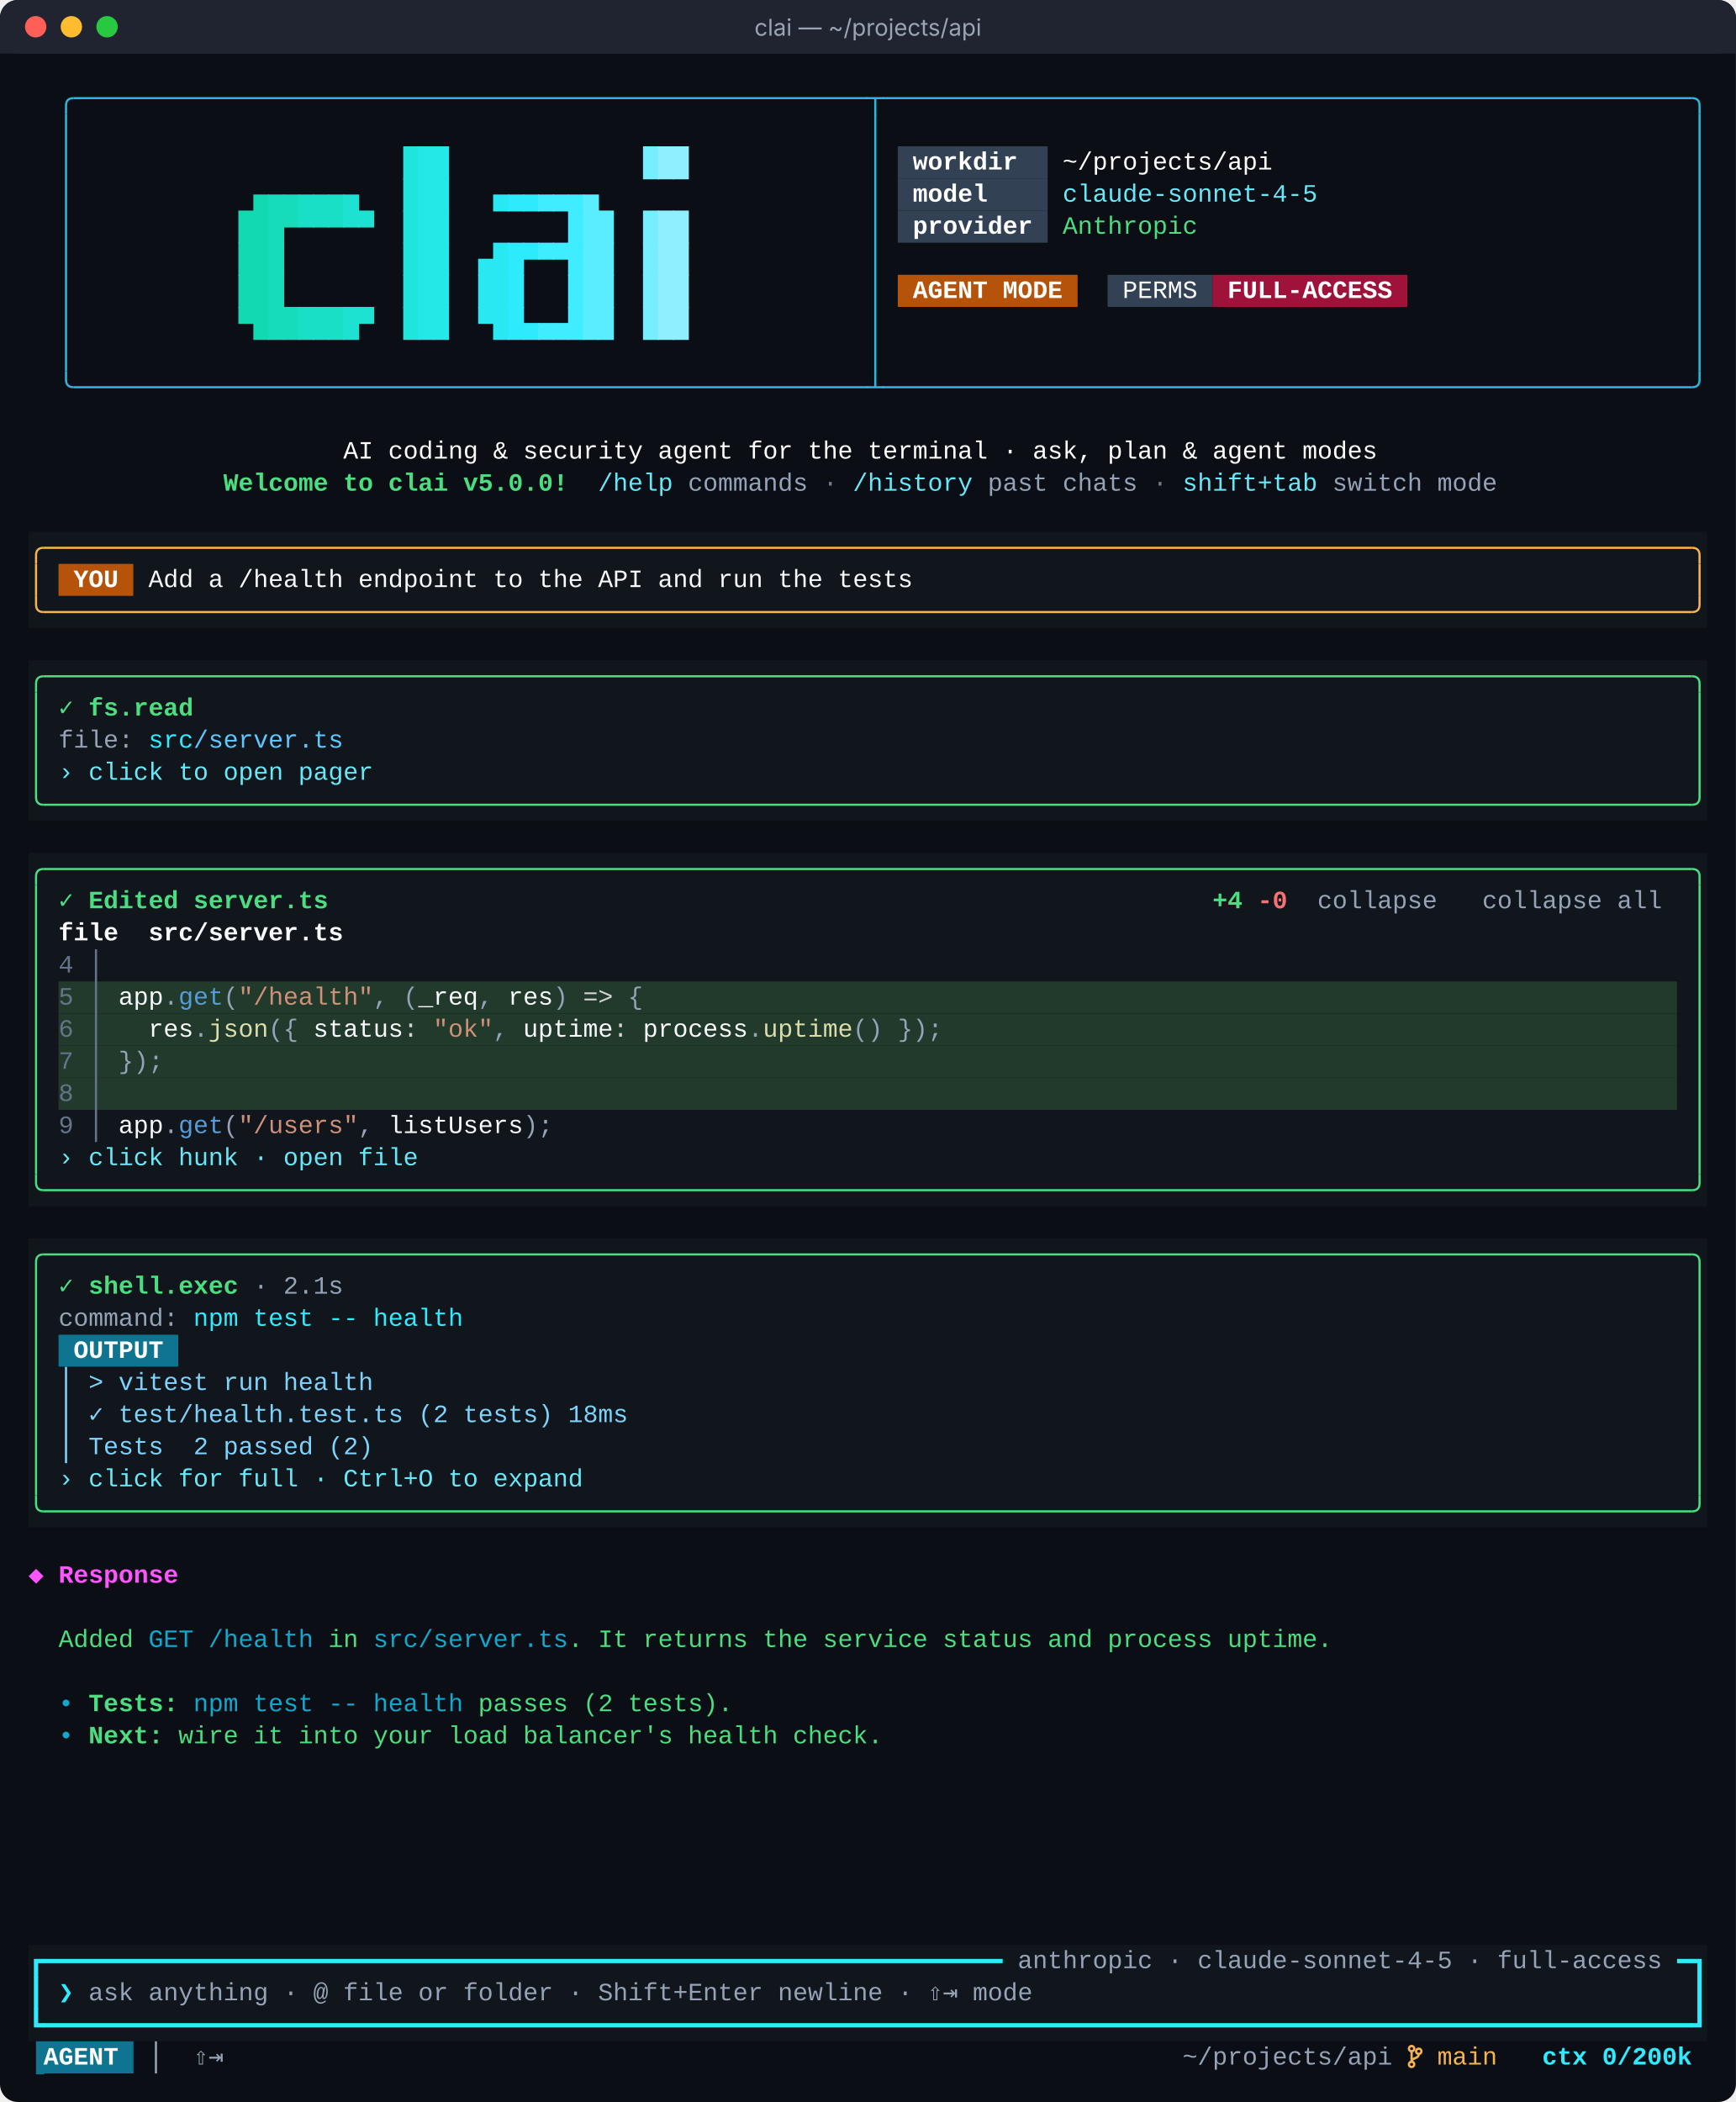
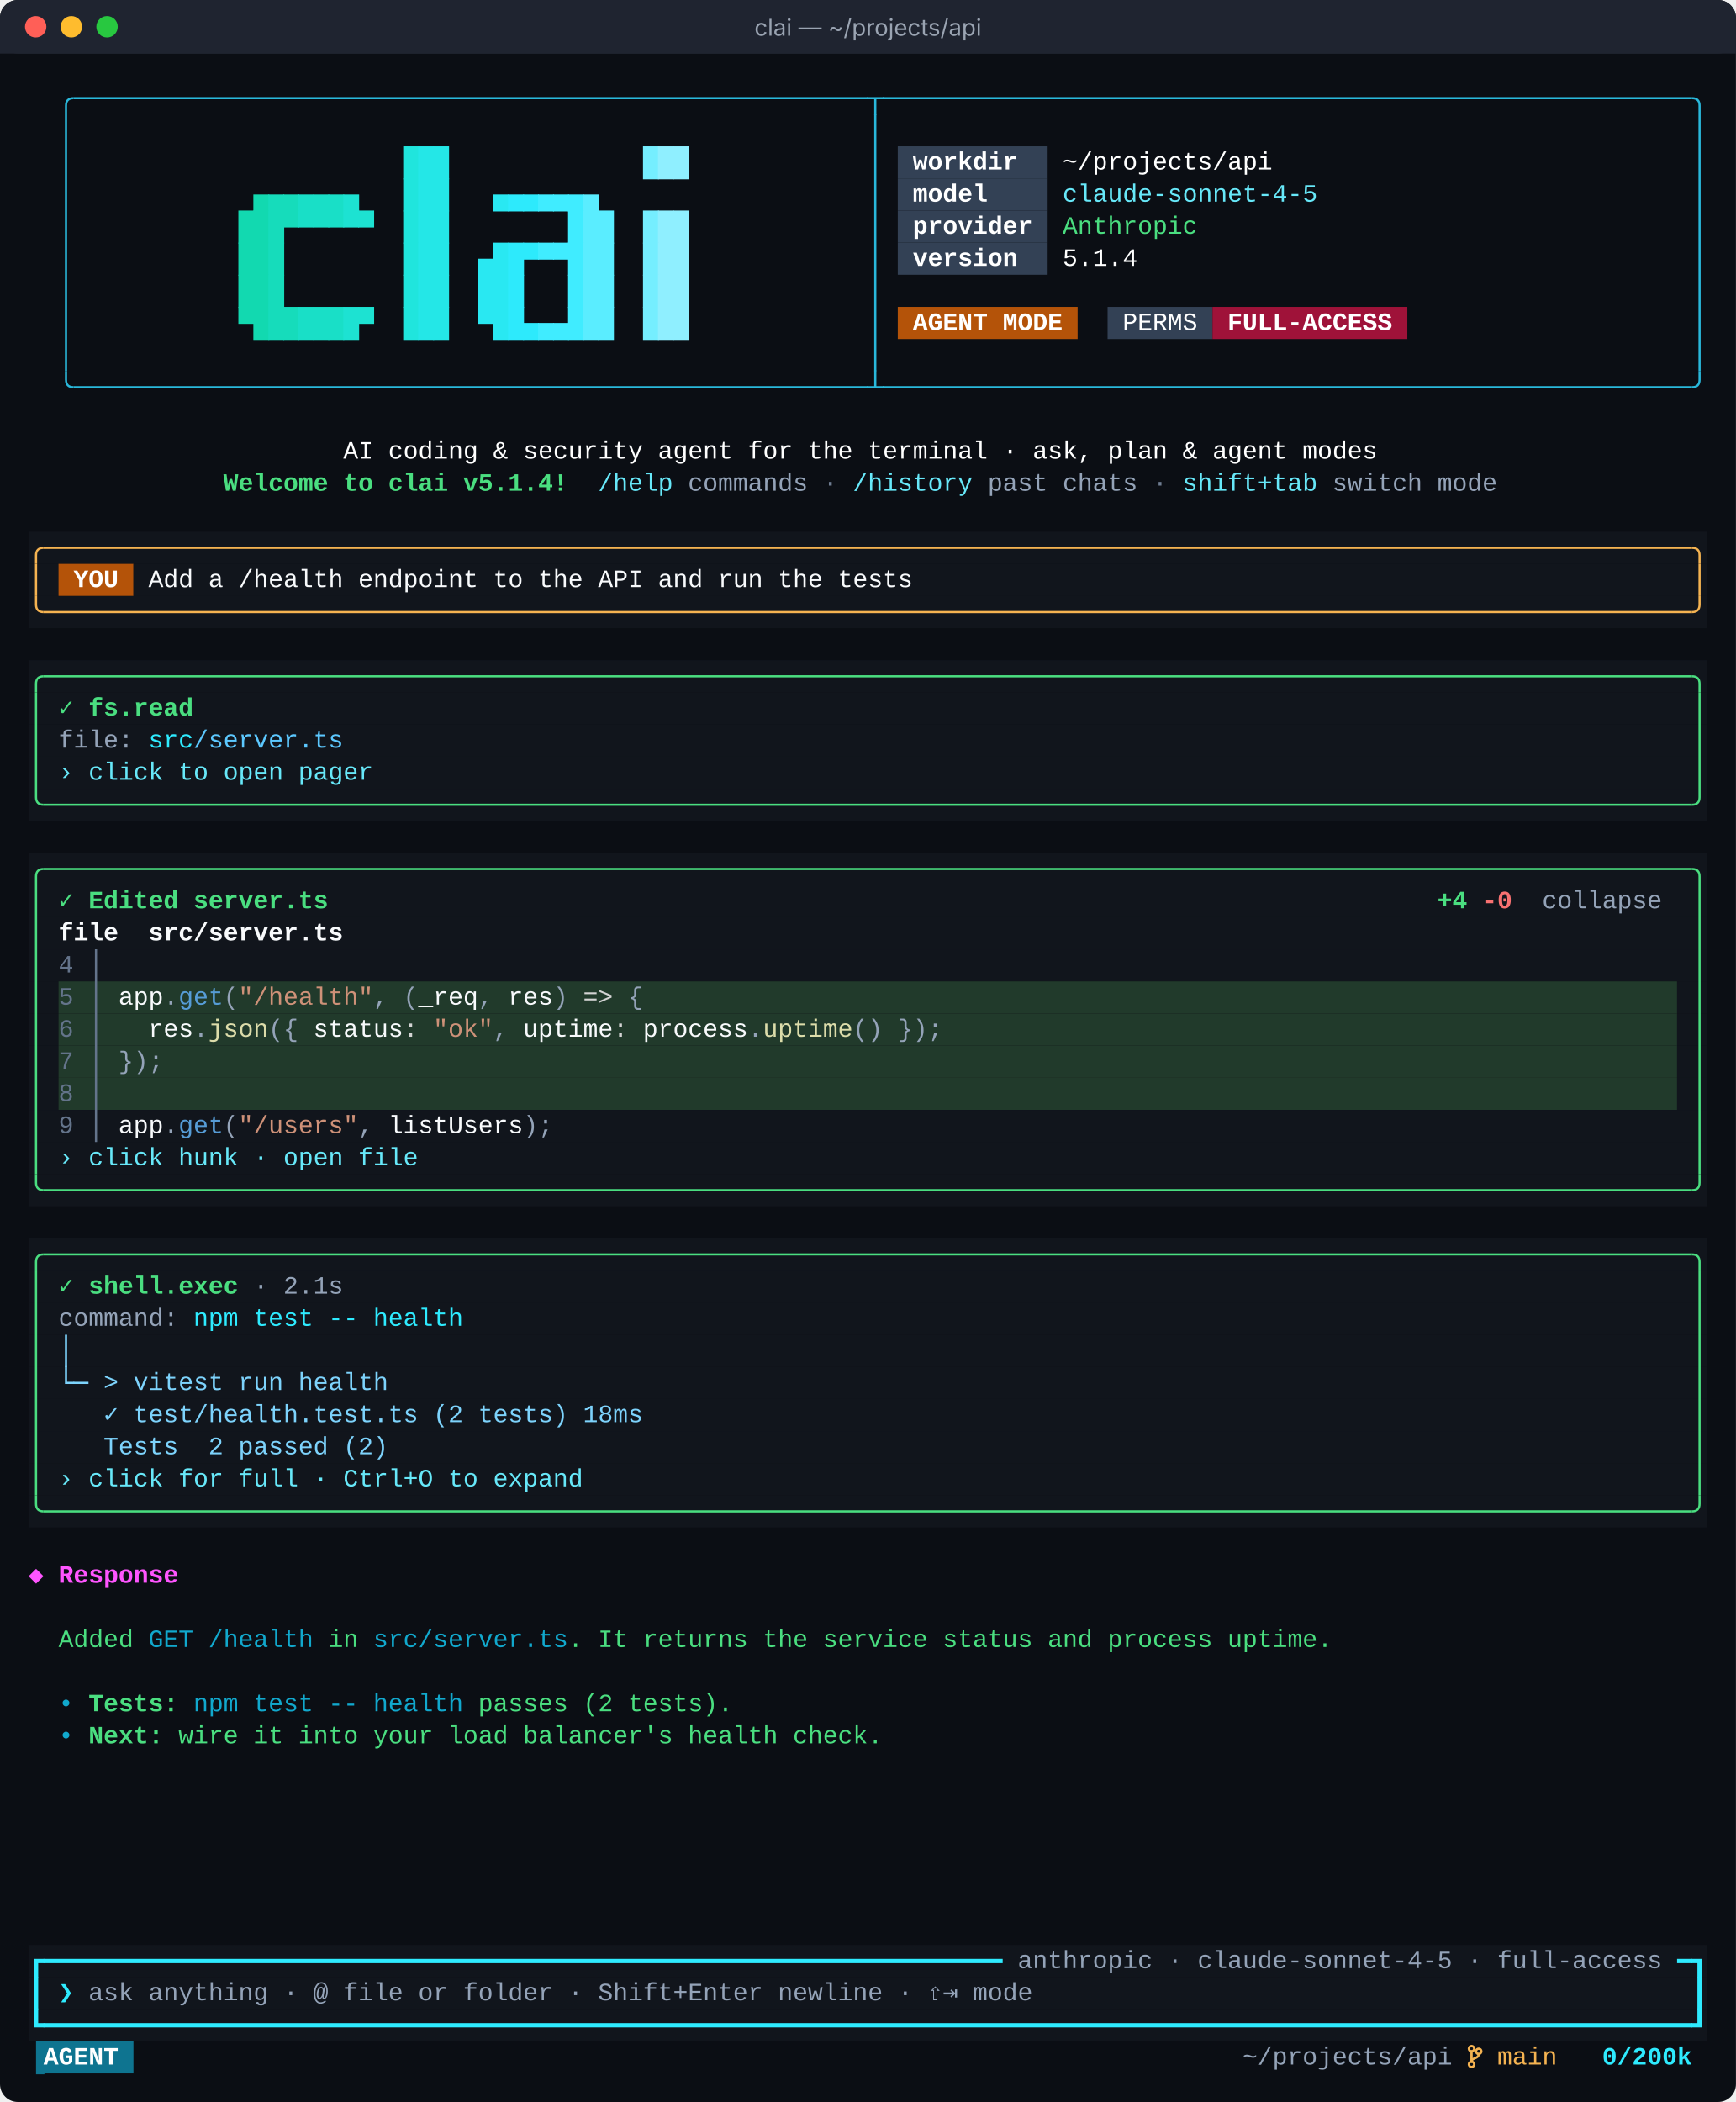
<svg xmlns="http://www.w3.org/2000/svg" width="973" height="1178" viewBox="0 0 973 1178" role="img" aria-label="clai running in a terminal with the OpenTUI interface">
  <rect width="973" height="1178" rx="10" fill="#0b0e14" />
  <rect width="973" height="30" rx="10" fill="#1f2430" />
  <rect y="20" width="973" height="10" fill="#1f2430" />
  <circle cx="20" cy="15" r="6" fill="#ff5f57" />
  <circle cx="40" cy="15" r="6" fill="#febc2e" />
  <circle cx="60" cy="15" r="6" fill="#28c840" />
  <text x="486.5" y="20" fill="#9aa4b2" font-size="13" text-anchor="middle" font-family="ui-sans-serif, -apple-system, Segoe UI, sans-serif">clai — ~/projects/api</text>
  <rect x="503.2" y="82" width="84" height="18" fill="#334155" />
  <rect x="503.2" y="100" width="84" height="18" fill="#334155" />
  <rect x="503.2" y="118" width="84" height="18" fill="#334155" />
-   <rect x="503.2" y="154" width="100.8" height="18" fill="#b45309" />
-   <rect x="620.8" y="154" width="58.8" height="18" fill="#334155" />
-   <rect x="679.6" y="154" width="109.2" height="18" fill="#9f1239" />
+   <rect x="503.2" y="136" width="84" height="18" fill="#334155" />
+   <rect x="503.2" y="172" width="100.8" height="18" fill="#b45309" />
+   <rect x="620.8" y="172" width="58.8" height="18" fill="#334155" />
+   <rect x="679.6" y="172" width="109.2" height="18" fill="#9f1239" />
  <rect x="16" y="298" width="940.8" height="18" fill="#11151c" />
  <rect x="16" y="316" width="16.8" height="18" fill="#11151c" />
  <rect x="32.8" y="316" width="42" height="18" fill="#b45309" />
  <rect x="74.8" y="316" width="882" height="18" fill="#11151c" />
  <rect x="16" y="334" width="940.8" height="18" fill="#11151c" />
  <rect x="16" y="370" width="940.8" height="18" fill="#11151c" />
  <rect x="16" y="388" width="940.8" height="18" fill="#11151c" />
  <rect x="16" y="406" width="940.8" height="18" fill="#11151c" />
  <rect x="16" y="424" width="940.8" height="18" fill="#11151c" />
  <rect x="16" y="442" width="940.8" height="18" fill="#11151c" />
  <rect x="16" y="478" width="940.8" height="18" fill="#11151c" />
  <rect x="16" y="496" width="940.8" height="18" fill="#11151c" />
  <rect x="16" y="514" width="940.8" height="18" fill="#11151c" />
  <rect x="16" y="532" width="940.8" height="18" fill="#11151c" />
  <rect x="16" y="550" width="16.8" height="18" fill="#11151c" />
  <rect x="32.8" y="550" width="907.2" height="18" fill="#213a2b" />
  <rect x="940" y="550" width="16.8" height="18" fill="#11151c" />
  <rect x="16" y="568" width="16.8" height="18" fill="#11151c" />
  <rect x="32.8" y="568" width="907.2" height="18" fill="#213a2b" />
  <rect x="940" y="568" width="16.8" height="18" fill="#11151c" />
  <rect x="16" y="586" width="16.8" height="18" fill="#11151c" />
  <rect x="32.8" y="586" width="907.2" height="18" fill="#213a2b" />
  <rect x="940" y="586" width="16.8" height="18" fill="#11151c" />
  <rect x="16" y="604" width="16.8" height="18" fill="#11151c" />
  <rect x="32.8" y="604" width="907.2" height="18" fill="#213a2b" />
  <rect x="940" y="604" width="16.8" height="18" fill="#11151c" />
  <rect x="16" y="622" width="940.8" height="18" fill="#11151c" />
  <rect x="16" y="640" width="940.8" height="18" fill="#11151c" />
  <rect x="16" y="658" width="940.8" height="18" fill="#11151c" />
  <rect x="16" y="694" width="940.8" height="18" fill="#11151c" />
  <rect x="16" y="712" width="940.8" height="18" fill="#11151c" />
  <rect x="16" y="730" width="940.8" height="18" fill="#11151c" />
-   <rect x="16" y="748" width="16.8" height="18" fill="#11151c" />
-   <rect x="32.8" y="748" width="67.2" height="18" fill="#0e7490" />
-   <rect x="100" y="748" width="856.8" height="18" fill="#11151c" />
+   <rect x="16" y="748" width="940.8" height="18" fill="#11151c" />
  <rect x="16" y="766" width="940.8" height="18" fill="#11151c" />
  <rect x="16" y="784" width="940.8" height="18" fill="#11151c" />
  <rect x="16" y="802" width="940.8" height="18" fill="#11151c" />
  <rect x="16" y="820" width="940.8" height="18" fill="#11151c" />
  <rect x="16" y="838" width="940.8" height="18" fill="#11151c" />
  <rect x="16" y="1090" width="940.8" height="18" fill="#11151c" />
  <rect x="16" y="1108" width="940.8" height="18" fill="#11151c" />
  <rect x="16" y="1126" width="940.8" height="18" fill="#11151c" />
  <rect x="24.4" y="1144" width="50.4" height="18" fill="#0e7490" />
  <path d="M37 64V59.2Q37 55 41.2 55H41.2" fill="none" stroke="#29b8db" stroke-width="1.2" />
  <rect x="41.2" y="54.4" width="445.2" height="1.2" fill="#29b8db" />
  <path d="M490 54.4h1.2V64.4h-1.2ZM486 54.4H491.2v1.2H486ZM490 54.4H495.2v1.2H490Z" fill="#29b8db" />
  <rect x="494.8" y="54.4" width="453.6" height="1.2" fill="#29b8db" />
  <path d="M952.6 64V59.2Q952.6 55 948.4 55H948.4" fill="none" stroke="#29b8db" stroke-width="1.2" />
  <rect x="226" y="82" width="8.9" height="18.5" fill="#20e5dd" />
  <rect x="234.4" y="82" width="8.9" height="18.5" fill="#24e7e7" />
  <rect x="242.8" y="82" width="8.9" height="18.5" fill="#24e7e7" />
  <rect x="360.4" y="82" width="8.9" height="18.5" fill="#75eeff" />
  <rect x="368.8" y="82" width="8.9" height="18.5" fill="#8fefff" />
  <rect x="377.2" y="82" width="8.9" height="18.5" fill="#8fefff" />
  <rect x="142" y="109" width="8.9" height="9.5" fill="#12d9b0" />
  <rect x="150.4" y="109" width="8.9" height="9.5" fill="#16dcbb" />
  <rect x="158.8" y="109" width="8.9" height="9.5" fill="#16dcbb" />
  <rect x="167.2" y="109" width="8.9" height="9.5" fill="#19dfc7" />
  <rect x="175.6" y="109" width="8.9" height="9.5" fill="#19dfc7" />
  <rect x="184" y="109" width="8.9" height="9.5" fill="#19dfc7" />
  <rect x="192.4" y="109" width="8.9" height="9.5" fill="#1de2d2" />
  <rect x="226" y="100" width="8.9" height="18.5" fill="#20e5dd" />
  <rect x="234.4" y="100" width="8.9" height="18.5" fill="#24e7e7" />
  <rect x="242.8" y="100" width="8.9" height="18.5" fill="#24e7e7" />
  <rect x="276.4" y="109" width="8.9" height="9.5" fill="#29e8f2" />
  <rect x="284.8" y="109" width="8.9" height="9.5" fill="#2deafc" />
  <rect x="293.2" y="109" width="8.9" height="9.5" fill="#2deafc" />
  <rect x="301.6" y="109" width="8.9" height="9.5" fill="#40ecff" />
  <rect x="310" y="109" width="8.9" height="9.5" fill="#40ecff" />
  <rect x="318.4" y="109" width="8.9" height="9.5" fill="#40ecff" />
  <rect x="326.8" y="109" width="8.9" height="9.5" fill="#5aedff" />
  <rect x="133.6" y="118" width="8.9" height="18.5" fill="#12d9b0" />
  <rect x="142" y="118" width="8.9" height="18.5" fill="#12d9b0" />
  <rect x="150.4" y="118" width="8.9" height="18.5" fill="#16dcbb" />
  <rect x="158.8" y="118" width="8.9" height="9.5" fill="#16dcbb" />
  <rect x="167.2" y="118" width="8.9" height="9.5" fill="#19dfc7" />
  <rect x="175.6" y="118" width="8.9" height="9.5" fill="#19dfc7" />
  <rect x="184" y="118" width="8.9" height="9.5" fill="#19dfc7" />
  <rect x="192.4" y="118" width="8.9" height="9.5" fill="#1de2d2" />
  <rect x="200.8" y="118" width="8.9" height="9.5" fill="#1de2d2" />
  <rect x="226" y="118" width="8.9" height="18.5" fill="#20e5dd" />
  <rect x="234.4" y="118" width="8.9" height="18.5" fill="#24e7e7" />
  <rect x="242.8" y="118" width="8.9" height="18.5" fill="#24e7e7" />
  <rect x="318.4" y="118" width="8.9" height="18.5" fill="#40ecff" />
  <rect x="326.8" y="118" width="8.9" height="18.5" fill="#5aedff" />
  <rect x="335.2" y="118" width="8.9" height="18.5" fill="#5aedff" />
  <rect x="360.4" y="118" width="8.9" height="18.5" fill="#75eeff" />
  <rect x="368.8" y="118" width="8.9" height="18.5" fill="#8fefff" />
  <rect x="377.2" y="118" width="8.9" height="18.5" fill="#8fefff" />
  <rect x="133.6" y="136" width="8.9" height="18.5" fill="#12d9b0" />
  <rect x="142" y="136" width="8.9" height="18.5" fill="#12d9b0" />
  <rect x="150.4" y="136" width="8.9" height="18.5" fill="#16dcbb" />
  <rect x="226" y="136" width="8.9" height="18.5" fill="#20e5dd" />
  <rect x="234.4" y="136" width="8.9" height="18.5" fill="#24e7e7" />
  <rect x="242.8" y="136" width="8.9" height="18.5" fill="#24e7e7" />
  <rect x="268" y="145" width="8.9" height="9.5" fill="#29e8f2" />
  <rect x="276.4" y="136" width="8.9" height="18.5" fill="#29e8f2" />
  <rect x="284.8" y="136" width="8.9" height="18.5" fill="#2deafc" />
  <rect x="293.2" y="136" width="8.9" height="9.5" fill="#2deafc" />
  <rect x="301.6" y="136" width="8.9" height="9.5" fill="#40ecff" />
  <rect x="310" y="136" width="8.9" height="9.5" fill="#40ecff" />
  <rect x="318.4" y="136" width="8.9" height="18.5" fill="#40ecff" />
  <rect x="326.8" y="136" width="8.9" height="18.5" fill="#5aedff" />
  <rect x="335.2" y="136" width="8.9" height="18.5" fill="#5aedff" />
  <rect x="360.4" y="136" width="8.9" height="18.5" fill="#75eeff" />
  <rect x="368.8" y="136" width="8.9" height="18.5" fill="#8fefff" />
  <rect x="377.2" y="136" width="8.9" height="18.5" fill="#8fefff" />
  <rect x="133.6" y="154" width="8.9" height="18.5" fill="#12d9b0" />
  <rect x="142" y="154" width="8.9" height="18.5" fill="#12d9b0" />
  <rect x="150.4" y="154" width="8.9" height="18.5" fill="#16dcbb" />
  <rect x="226" y="154" width="8.9" height="18.5" fill="#20e5dd" />
  <rect x="234.4" y="154" width="8.9" height="18.5" fill="#24e7e7" />
  <rect x="242.8" y="154" width="8.9" height="18.5" fill="#24e7e7" />
  <rect x="268" y="154" width="8.9" height="18.5" fill="#29e8f2" />
  <rect x="276.4" y="154" width="8.9" height="18.5" fill="#29e8f2" />
  <rect x="284.8" y="154" width="8.9" height="18.5" fill="#2deafc" />
  <rect x="318.4" y="154" width="8.9" height="18.5" fill="#40ecff" />
  <rect x="326.8" y="154" width="8.9" height="18.5" fill="#5aedff" />
  <rect x="335.2" y="154" width="8.9" height="18.5" fill="#5aedff" />
  <rect x="360.4" y="154" width="8.9" height="18.5" fill="#75eeff" />
  <rect x="368.8" y="154" width="8.9" height="18.5" fill="#8fefff" />
  <rect x="377.2" y="154" width="8.9" height="18.5" fill="#8fefff" />
  <rect x="133.6" y="172" width="8.9" height="9.5" fill="#12d9b0" />
  <rect x="142" y="172" width="8.9" height="18.5" fill="#12d9b0" />
  <rect x="150.4" y="172" width="8.9" height="18.5" fill="#16dcbb" />
  <rect x="158.8" y="172" width="8.9" height="18.5" fill="#16dcbb" />
  <rect x="167.2" y="172" width="8.9" height="18.5" fill="#19dfc7" />
  <rect x="175.6" y="172" width="8.9" height="18.5" fill="#19dfc7" />
  <rect x="184" y="172" width="8.9" height="18.5" fill="#19dfc7" />
  <rect x="192.4" y="172" width="8.9" height="18.5" fill="#1de2d2" />
  <rect x="200.8" y="172" width="8.9" height="9.5" fill="#1de2d2" />
  <rect x="226" y="172" width="8.9" height="18.5" fill="#20e5dd" />
  <rect x="234.4" y="172" width="8.9" height="18.5" fill="#24e7e7" />
  <rect x="242.8" y="172" width="8.9" height="18.5" fill="#24e7e7" />
  <rect x="268" y="172" width="8.9" height="9.5" fill="#29e8f2" />
  <rect x="276.4" y="172" width="8.9" height="18.5" fill="#29e8f2" />
  <rect x="284.8" y="172" width="8.9" height="18.5" fill="#2deafc" />
  <rect x="293.2" y="181" width="8.9" height="9.5" fill="#2deafc" />
  <rect x="301.6" y="181" width="8.9" height="9.5" fill="#40ecff" />
  <rect x="310" y="181" width="8.9" height="9.5" fill="#40ecff" />
  <rect x="318.4" y="172" width="8.9" height="18.5" fill="#40ecff" />
  <rect x="326.8" y="172" width="8.9" height="18.5" fill="#5aedff" />
  <rect x="335.2" y="172" width="8.9" height="18.5" fill="#5aedff" />
  <rect x="360.4" y="172" width="8.9" height="18.5" fill="#75eeff" />
  <rect x="368.8" y="172" width="8.9" height="18.5" fill="#8fefff" />
  <rect x="377.2" y="172" width="8.9" height="18.5" fill="#8fefff" />
  <path d="M37 208V212.8Q37 217 41.2 217H41.2" fill="none" stroke="#29b8db" stroke-width="1.2" />
  <rect x="41.2" y="216.4" width="445.2" height="1.2" fill="#29b8db" />
  <path d="M490 207.6h1.2V217.6h-1.2ZM486 216.4H491.2v1.2H486ZM490 216.4H495.2v1.2H490Z" fill="#29b8db" />
  <rect x="494.8" y="216.4" width="453.6" height="1.2" fill="#29b8db" />
  <path d="M952.6 208V212.8Q952.6 217 948.4 217H948.4" fill="none" stroke="#29b8db" stroke-width="1.2" />
  <path d="M20.2 316V311.2Q20.2 307 24.4 307H24.4" fill="none" stroke="#f5b351" stroke-width="1.2" />
  <rect x="24.4" y="306.4" width="924" height="1.2" fill="#f5b351" />
  <path d="M952.6 316V311.2Q952.6 307 948.4 307H948.4" fill="none" stroke="#f5b351" stroke-width="1.2" />
  <rect x="952" y="64" width="1.2" height="144" fill="#29b8db" />
  <path d="M20.2 334V338.8Q20.2 343 24.4 343H24.4" fill="none" stroke="#f5b351" stroke-width="1.2" />
  <rect x="24.4" y="342.4" width="924" height="1.2" fill="#f5b351" />
  <path d="M952.6 334V338.8Q952.6 343 948.4 343H948.4" fill="none" stroke="#f5b351" stroke-width="1.2" />
  <path d="M20.2 388V383.2Q20.2 379 24.4 379H24.4" fill="none" stroke="#4ade80" stroke-width="1.2" />
  <rect x="24.4" y="378.4" width="924" height="1.2" fill="#4ade80" />
  <path d="M952.6 388V383.2Q952.6 379 948.4 379H948.4" fill="none" stroke="#4ade80" stroke-width="1.2" />
  <rect x="19.6" y="316" width="1.2" height="18" fill="#f5b351" />
  <rect x="952" y="316" width="1.2" height="18" fill="#f5b351" />
  <path d="M20.2 442V446.8Q20.2 451 24.4 451H24.4" fill="none" stroke="#4ade80" stroke-width="1.2" />
  <rect x="24.4" y="450.4" width="924" height="1.2" fill="#4ade80" />
  <path d="M952.6 442V446.8Q952.6 451 948.4 451H948.4" fill="none" stroke="#4ade80" stroke-width="1.2" />
  <path d="M20.2 496V491.2Q20.2 487 24.4 487H24.4" fill="none" stroke="#4ade80" stroke-width="1.2" />
  <rect x="24.4" y="486.4" width="924" height="1.2" fill="#4ade80" />
  <path d="M952.6 496V491.2Q952.6 487 948.4 487H948.4" fill="none" stroke="#4ade80" stroke-width="1.2" />
  <rect x="19.6" y="388" width="1.2" height="54" fill="#4ade80" />
  <rect x="952" y="388" width="1.2" height="54" fill="#4ade80" />
  <path d="M20.2 658V662.8Q20.2 667 24.4 667H24.4" fill="none" stroke="#4ade80" stroke-width="1.2" />
  <rect x="24.4" y="666.4" width="924" height="1.2" fill="#4ade80" />
  <path d="M952.6 658V662.8Q952.6 667 948.4 667H948.4" fill="none" stroke="#4ade80" stroke-width="1.2" />
  <path d="M20.2 712V707.2Q20.2 703 24.4 703H24.4" fill="none" stroke="#4ade80" stroke-width="1.2" />
  <rect x="24.4" y="702.4" width="924" height="1.2" fill="#4ade80" />
  <path d="M952.6 712V707.2Q952.6 703 948.4 703H948.4" fill="none" stroke="#4ade80" stroke-width="1.2" />
  <rect x="19.6" y="496" width="1.2" height="162" fill="#4ade80" />
  <rect x="952" y="496" width="1.2" height="162" fill="#4ade80" />
  <rect x="36.4" y="64" width="1.2" height="144" fill="#29b8db" />
+   <path d="M36.4 765.6h1.2V775.6h-1.2ZM36.4 774.4H41.6v1.2H36.4Z" fill="#7dd3fc" />
+   <rect x="41.2" y="774.4" width="8.4" height="1.2" fill="#7dd3fc" />
  <path d="M20.2 838V842.8Q20.2 847 24.4 847H24.4" fill="none" stroke="#4ade80" stroke-width="1.2" />
  <rect x="24.4" y="846.4" width="924" height="1.2" fill="#4ade80" />
  <path d="M952.6 838V842.8Q952.6 847 948.4 847H948.4" fill="none" stroke="#4ade80" stroke-width="1.2" />
  <path d="M19 1097.8h2.4V1108.4h-2.4ZM19 1097.8H24.8v2.4H19Z" fill="#2eebff" />
  <rect x="24.4" y="1097.8" width="537.6" height="2.4" fill="#2eebff" />
  <rect x="940" y="1097.8" width="8.4" height="2.4" fill="#2eebff" />
  <path d="M951.4 1097.8h2.4V1108.4h-2.4ZM948 1097.8H953.8v2.4H948Z" fill="#2eebff" />
  <rect x="19.6" y="712" width="1.2" height="126" fill="#4ade80" />
  <rect x="952" y="712" width="1.2" height="126" fill="#4ade80" />
  <path d="M19 1125.6h2.4V1136.2h-2.4ZM19 1133.8H24.8v2.4H19Z" fill="#2eebff" />
  <rect x="24.4" y="1133.8" width="924" height="2.4" fill="#2eebff" />
  <path d="M951.4 1125.6h2.4V1136.2h-2.4ZM948 1133.8H953.8v2.4H948Z" fill="#2eebff" />
  <rect x="20.2" y="1144" width="4.7" height="18.5" fill="#0e7490" />
  <g fill="none" stroke="#f5b351" stroke-width="1.3" stroke-linecap="round">
-     <path d="M791.2 1149.6V1155.4" />
-     <path d="M795.2 1151.1C795.2 1154 791.2 1153 791.2 1155.4" />
-     <circle cx="791.2" cy="1148.1" r="1.5" />
-     <circle cx="791.2" cy="1156.9" r="1.5" />
-     <circle cx="795.2" cy="1149.6" r="1.5" />
+     <path d="M824.8 1149.6V1155.4" />
+     <path d="M828.8 1151.1C828.8 1154 824.8 1153 824.8 1155.4" />
+     <circle cx="824.8" cy="1148.1" r="1.5" />
+     <circle cx="824.8" cy="1156.9" r="1.5" />
+     <circle cx="828.8" cy="1149.6" r="1.5" />
  </g>
  <rect x="490" y="64" width="1.2" height="144" fill="#29b8db" />
  <rect x="53.2" y="532" width="1.2" height="108" fill="#64748b" />
-   <rect x="36.4" y="766" width="1.2" height="54" fill="#7dd3fc" />
+   <rect x="36.4" y="748" width="1.2" height="18" fill="#7dd3fc" />
  <rect x="19" y="1108" width="2.4" height="18" fill="#2eebff" />
  <rect x="951.4" y="1108" width="2.4" height="18" fill="#2eebff" />
-   <rect x="86.8" y="1144" width="1.2" height="18" fill="#94a3b8" />
  <g font-family="ui-monospace, SFMono-Regular, Menlo, Consolas, 'Liberation Mono', 'DejaVu Sans Mono', monospace" font-size="14">
    <text x="511.6 520 528.4 536.8 545.2 553.6 562" y="95" fill="#ffffff" font-weight="700">workdir</text>
    <text x="595.6 604 612.4 620.8 629.2 637.6 646 654.4 662.8 671.2 679.6 688 696.4 704.8" y="95" fill="#ffffff">~/projects/api</text>
    <text x="511.6 520 528.4 536.8 545.2" y="113" fill="#ffffff" font-weight="700">model</text>
    <text x="595.6 604 612.4 620.8 629.2 637.6 646 654.4 662.8 671.2 679.6 688 696.4 704.8 713.2 721.6 730" y="113" fill="#67e8f9">claude-sonnet-4-5</text>
    <text x="511.6 520 528.4 536.8 545.2 553.6 562 570.4" y="131" fill="#ffffff" font-weight="700">provider</text>
    <text x="595.6 604 612.4 620.8 629.2 637.6 646 654.4 662.8" y="131" fill="#4ade80">Anthropic</text>
-     <text x="511.6 520 528.4 536.8 545.2" y="167" fill="#ffffff" font-weight="700">AGENT</text>
-     <text x="562 570.4 578.8 587.2" y="167" fill="#ffffff" font-weight="700">MODE</text>
-     <text x="629.2 637.6 646 654.4 662.8" y="167" fill="#ffffff">PERMS</text>
-     <text x="688 696.4 704.8 713.2 721.6 730 738.4 746.8 755.2 763.6 772" y="167" fill="#ffffff" font-weight="700">FULL-ACCESS</text>
+     <text x="511.6 520 528.4 536.8 545.2 553.6 562" y="149" fill="#ffffff" font-weight="700">version</text>
+     <text x="595.6 604 612.4 620.8 629.2" y="149" fill="#ffffff">5.1.4</text>
+     <text x="511.6 520 528.4 536.8 545.2" y="185" fill="#ffffff" font-weight="700">AGENT</text>
+     <text x="562 570.4 578.8 587.2" y="185" fill="#ffffff" font-weight="700">MODE</text>
+     <text x="629.2 637.6 646 654.4 662.8" y="185" fill="#ffffff">PERMS</text>
+     <text x="688 696.4 704.8 713.2 721.6 730 738.4 746.8 755.2 763.6 772" y="185" fill="#ffffff" font-weight="700">FULL-ACCESS</text>
    <text x="192.4 200.8" y="257" fill="#ffffff">AI</text>
    <text x="217.6 226 234.4 242.8 251.2 259.6" y="257" fill="#ffffff">coding</text>
    <text x="276.4" y="257" fill="#ffffff">&amp;</text>
    <text x="293.2 301.6 310 318.4 326.8 335.2 343.6 352" y="257" fill="#ffffff">security</text>
    <text x="368.8 377.2 385.6 394 402.4" y="257" fill="#ffffff">agent</text>
    <text x="419.2 427.6 436" y="257" fill="#ffffff">for</text>
    <text x="452.8 461.2 469.6" y="257" fill="#ffffff">the</text>
    <text x="486.4 494.8 503.2 511.6 520 528.4 536.8 545.2" y="257" fill="#ffffff">terminal</text>
    <text x="562" y="257" fill="#ffffff">·</text>
    <text x="578.8 587.2 595.6 604" y="257" fill="#ffffff">ask,</text>
    <text x="620.8 629.2 637.6 646" y="257" fill="#ffffff">plan</text>
    <text x="662.8" y="257" fill="#ffffff">&amp;</text>
    <text x="679.6 688 696.4 704.8 713.2" y="257" fill="#ffffff">agent</text>
    <text x="730 738.4 746.8 755.2 763.6" y="257" fill="#ffffff">modes</text>
    <text x="125.2 133.6 142 150.4 158.8 167.2 175.6" y="275" fill="#4ade80" font-weight="700">Welcome</text>
    <text x="192.4 200.8" y="275" fill="#4ade80" font-weight="700">to</text>
    <text x="217.6 226 234.4 242.8" y="275" fill="#4ade80" font-weight="700">clai</text>
-     <text x="259.6 268 276.4 284.8 293.2 301.6 310" y="275" fill="#4ade80" font-weight="700">v5.0.0!</text>
+     <text x="259.6 268 276.4 284.8 293.2 301.6 310" y="275" fill="#4ade80" font-weight="700">v5.1.4!</text>
    <text x="335.2 343.6 352 360.4 368.8" y="275" fill="#67e8f9">/help</text>
    <text x="385.6 394 402.4 410.8 419.2 427.6 436 444.4" y="275" fill="#94a3b8">commands</text>
    <text x="461.2" y="275" fill="#6e7c91">·</text>
    <text x="478 486.4 494.8 503.2 511.6 520 528.4 536.8" y="275" fill="#67e8f9">/history</text>
    <text x="553.6 562 570.4 578.8" y="275" fill="#94a3b8">past</text>
    <text x="595.6 604 612.4 620.8 629.2" y="275" fill="#94a3b8">chats</text>
    <text x="646" y="275" fill="#6e7c91">·</text>
    <text x="662.8 671.2 679.6 688 696.4 704.8 713.2 721.6 730" y="275" fill="#67e8f9">shift+tab</text>
    <text x="746.8 755.2 763.6 772 780.4 788.8" y="275" fill="#94a3b8">switch</text>
    <text x="805.6 814 822.4 830.8" y="275" fill="#94a3b8">mode</text>
    <text x="41.2 49.6 58" y="329" fill="#ffffff" font-weight="700">YOU</text>
    <text x="83.2 91.6 100" y="329" fill="#f8fafc">Add</text>
    <text x="116.8" y="329" fill="#f8fafc">a</text>
    <text x="133.6 142 150.4 158.8 167.2 175.6 184" y="329" fill="#f8fafc">/health</text>
    <text x="200.8 209.2 217.6 226 234.4 242.8 251.2 259.6" y="329" fill="#f8fafc">endpoint</text>
    <text x="276.4 284.8" y="329" fill="#f8fafc">to</text>
    <text x="301.6 310 318.4" y="329" fill="#f8fafc">the</text>
    <text x="335.2 343.6 352" y="329" fill="#f8fafc">API</text>
    <text x="368.8 377.2 385.6" y="329" fill="#f8fafc">and</text>
    <text x="402.4 410.8 419.2" y="329" fill="#f8fafc">run</text>
    <text x="436 444.4 452.8" y="329" fill="#f8fafc">the</text>
    <text x="469.6 478 486.4 494.8 503.2" y="329" fill="#f8fafc">tests</text>
    <text x="32.8" y="401" fill="#4ade80" font-weight="700">✓</text>
    <text x="49.6 58 66.4 74.8 83.2 91.6 100" y="401" fill="#4ade80" font-weight="700">fs.read</text>
    <text x="32.8 41.2 49.6 58 66.4" y="419" fill="#94a3b8">file:</text>
    <text x="83.2 91.6 100" y="419" fill="#2eebff">src</text>
    <text x="108.4 116.8 125.2 133.6 142 150.4 158.8 167.2 175.6 184" y="419" fill="#5cc8ff">/server.ts</text>
    <text x="32.8" y="437" fill="#67e8f9">›</text>
    <text x="49.6 58 66.4 74.8 83.2" y="437" fill="#67e8f9">click</text>
    <text x="100 108.4" y="437" fill="#67e8f9">to</text>
    <text x="125.2 133.6 142 150.4" y="437" fill="#67e8f9">open</text>
    <text x="167.2 175.6 184 192.4 200.8" y="437" fill="#67e8f9">pager</text>
    <text x="32.8" y="509" fill="#4ade80" font-weight="700">✓</text>
    <text x="49.6 58 66.4 74.8 83.2 91.6" y="509" fill="#4ade80" font-weight="700">Edited</text>
    <text x="108.4 116.8 125.2 133.6 142 150.4 158.8 167.2 175.6" y="509" fill="#4ade80" font-weight="700">server.ts</text>
-     <text x="679.6 688" y="509" fill="#4ade80" font-weight="700">+4</text>
-     <text x="704.8 713.2" y="509" fill="#f87171" font-weight="700">-0</text>
-     <text x="738.4 746.8 755.2 763.6 772 780.4 788.8 797.2" y="509" fill="#94a3b8">collapse</text>
-     <text x="830.8 839.2 847.6 856 864.4 872.8 881.2 889.6" y="509" fill="#94a3b8">collapse</text>
-     <text x="906.4 914.8 923.2" y="509" fill="#94a3b8">all</text>
+     <text x="805.6 814" y="509" fill="#4ade80" font-weight="700">+4</text>
+     <text x="830.8 839.2" y="509" fill="#f87171" font-weight="700">-0</text>
+     <text x="864.4 872.8 881.2 889.6 898 906.4 914.8 923.2" y="509" fill="#94a3b8">collapse</text>
    <text x="32.8 41.2 49.6 58" y="527" fill="#f8fafc" font-weight="700">file</text>
    <text x="83.2 91.6 100 108.4 116.8 125.2 133.6 142 150.4 158.8 167.2 175.6 184" y="527" fill="#f8fafc" font-weight="700">src/server.ts</text>
    <text x="32.8" y="545" fill="#64748b">4</text>
    <text x="32.8" y="563" fill="#64748b">5</text>
    <text x="66.4 74.8 83.2" y="563" fill="#f8fafc">app</text>
    <text x="91.6" y="563" fill="#94a3b8">.</text>
    <text x="100 108.4 116.8" y="563" fill="#569cd6">get</text>
    <text x="125.2" y="563" fill="#94a3b8">(</text>
    <text x="133.6 142 150.4 158.8 167.2 175.6 184 192.4 200.8" y="563" fill="#ce9178">"/health"</text>
    <text x="209.2" y="563" fill="#94a3b8">,</text>
    <text x="226" y="563" fill="#94a3b8">(</text>
    <text x="234.4 242.8 251.2 259.6" y="563" fill="#f8fafc">_req</text>
    <text x="268" y="563" fill="#94a3b8">,</text>
    <text x="284.8 293.2 301.6" y="563" fill="#f8fafc">res</text>
    <text x="310" y="563" fill="#94a3b8">)</text>
    <text x="326.8 335.2" y="563" fill="#d4d4d4">=&gt;</text>
    <text x="352" y="563" fill="#94a3b8">{</text>
    <text x="32.8" y="581" fill="#64748b">6</text>
    <text x="83.2 91.6 100" y="581" fill="#f8fafc">res</text>
    <text x="108.4" y="581" fill="#94a3b8">.</text>
    <text x="116.8 125.2 133.6 142" y="581" fill="#dcdcaa">json</text>
    <text x="150.4 158.8" y="581" fill="#94a3b8">({</text>
    <text x="175.6 184 192.4 200.8 209.2 217.6" y="581" fill="#f8fafc">status</text>
    <text x="226" y="581" fill="#d4d4d4">:</text>
    <text x="242.8 251.2 259.6 268" y="581" fill="#ce9178">"ok"</text>
    <text x="276.4" y="581" fill="#94a3b8">,</text>
    <text x="293.2 301.6 310 318.4 326.8 335.2" y="581" fill="#f8fafc">uptime</text>
    <text x="343.6" y="581" fill="#d4d4d4">:</text>
    <text x="360.4 368.8 377.2 385.6 394 402.4 410.8" y="581" fill="#f8fafc">process</text>
    <text x="419.2" y="581" fill="#94a3b8">.</text>
    <text x="427.6 436 444.4 452.8 461.2 469.6" y="581" fill="#dcdcaa">uptime</text>
    <text x="478 486.4" y="581" fill="#94a3b8">()</text>
    <text x="503.2 511.6 520" y="581" fill="#94a3b8">});</text>
    <text x="32.8" y="599" fill="#64748b">7</text>
    <text x="66.4 74.8 83.2" y="599" fill="#94a3b8">});</text>
    <text x="32.8" y="617" fill="#64748b">8</text>
    <text x="32.8" y="635" fill="#64748b">9</text>
    <text x="66.4 74.8 83.2" y="635" fill="#f8fafc">app</text>
    <text x="91.6" y="635" fill="#94a3b8">.</text>
    <text x="100 108.4 116.8" y="635" fill="#569cd6">get</text>
    <text x="125.2" y="635" fill="#94a3b8">(</text>
    <text x="133.6 142 150.4 158.8 167.2 175.6 184 192.4" y="635" fill="#ce9178">"/users"</text>
    <text x="200.8" y="635" fill="#94a3b8">,</text>
    <text x="217.6 226 234.4 242.8 251.2 259.6 268 276.4 284.8" y="635" fill="#f8fafc">listUsers</text>
    <text x="293.2 301.6" y="635" fill="#94a3b8">);</text>
    <text x="32.8" y="653" fill="#67e8f9">›</text>
    <text x="49.6 58 66.4 74.8 83.2" y="653" fill="#67e8f9">click</text>
    <text x="100 108.4 116.8 125.2" y="653" fill="#67e8f9">hunk</text>
    <text x="142" y="653" fill="#67e8f9">·</text>
    <text x="158.8 167.2 175.6 184" y="653" fill="#67e8f9">open</text>
    <text x="200.8 209.2 217.6 226" y="653" fill="#67e8f9">file</text>
    <text x="32.8" y="725" fill="#4ade80" font-weight="700">✓</text>
    <text x="49.6 58 66.4 74.8 83.2 91.6 100 108.4 116.8 125.2" y="725" fill="#4ade80" font-weight="700">shell.exec</text>
    <text x="142" y="725" fill="#94a3b8">·</text>
    <text x="158.8 167.2 175.6 184" y="725" fill="#94a3b8">2.1s</text>
    <text x="32.8 41.2 49.6 58 66.4 74.8 83.2 91.6" y="743" fill="#94a3b8">command:</text>
    <text x="108.4 116.8 125.2" y="743" fill="#2eebff">npm</text>
    <text x="142 150.4 158.8 167.2" y="743" fill="#2eebff">test</text>
    <text x="184 192.4" y="743" fill="#2eebff">--</text>
    <text x="209.2 217.6 226 234.4 242.8 251.2" y="743" fill="#2eebff">health</text>
-     <text x="41.2 49.6 58 66.4 74.8 83.2" y="761" fill="#ffffff" font-weight="700">OUTPUT</text>
-     <text x="49.6" y="779" fill="#7dd3fc">&gt;</text>
-     <text x="66.4 74.8 83.2 91.6 100 108.4" y="779" fill="#7dd3fc">vitest</text>
-     <text x="125.2 133.6 142" y="779" fill="#7dd3fc">run</text>
-     <text x="158.8 167.2 175.6 184 192.4 200.8" y="779" fill="#7dd3fc">health</text>
-     <text x="49.6" y="797" fill="#7dd3fc">✓</text>
-     <text x="66.4 74.8 83.2 91.6 100 108.4 116.8 125.2 133.6 142 150.4 158.8 167.2 175.6 184 192.4 200.8 209.2 217.6" y="797" fill="#7dd3fc">test/health.test.ts</text>
-     <text x="234.4 242.8" y="797" fill="#7dd3fc">(2</text>
-     <text x="259.6 268 276.4 284.8 293.2 301.6" y="797" fill="#7dd3fc">tests)</text>
-     <text x="318.4 326.8 335.2 343.6" y="797" fill="#7dd3fc">18ms</text>
-     <text x="49.6 58 66.4 74.8 83.2" y="815" fill="#7dd3fc">Tests</text>
-     <text x="108.4" y="815" fill="#7dd3fc">2</text>
-     <text x="125.2 133.6 142 150.4 158.8 167.2" y="815" fill="#7dd3fc">passed</text>
-     <text x="184 192.4 200.8" y="815" fill="#7dd3fc">(2)</text>
+     <text x="58" y="779" fill="#7dd3fc">&gt;</text>
+     <text x="74.8 83.2 91.6 100 108.4 116.8" y="779" fill="#7dd3fc">vitest</text>
+     <text x="133.6 142 150.4" y="779" fill="#7dd3fc">run</text>
+     <text x="167.2 175.6 184 192.4 200.8 209.2" y="779" fill="#7dd3fc">health</text>
+     <text x="58" y="797" fill="#7dd3fc">✓</text>
+     <text x="74.8 83.2 91.6 100 108.4 116.8 125.2 133.6 142 150.4 158.8 167.2 175.6 184 192.4 200.8 209.2 217.6 226" y="797" fill="#7dd3fc">test/health.test.ts</text>
+     <text x="242.8 251.2" y="797" fill="#7dd3fc">(2</text>
+     <text x="268 276.4 284.8 293.2 301.6 310" y="797" fill="#7dd3fc">tests)</text>
+     <text x="326.8 335.2 343.6 352" y="797" fill="#7dd3fc">18ms</text>
+     <text x="58 66.4 74.8 83.2 91.6" y="815" fill="#7dd3fc">Tests</text>
+     <text x="116.8" y="815" fill="#7dd3fc">2</text>
+     <text x="133.6 142 150.4 158.8 167.2 175.6" y="815" fill="#7dd3fc">passed</text>
+     <text x="192.4 200.8 209.2" y="815" fill="#7dd3fc">(2)</text>
    <text x="32.8" y="833" fill="#67e8f9">›</text>
    <text x="49.6 58 66.4 74.8 83.2" y="833" fill="#67e8f9">click</text>
    <text x="100 108.4 116.8" y="833" fill="#67e8f9">for</text>
    <text x="133.6 142 150.4 158.8" y="833" fill="#67e8f9">full</text>
    <text x="175.6" y="833" fill="#67e8f9">·</text>
    <text x="192.4 200.8 209.2 217.6 226 234.4" y="833" fill="#67e8f9">Ctrl+O</text>
    <text x="251.2 259.6" y="833" fill="#67e8f9">to</text>
    <text x="276.4 284.8 293.2 301.6 310 318.4" y="833" fill="#67e8f9">expand</text>
    <text x="16" y="887" fill="#ff55ff" font-weight="700">◆</text>
    <text x="32.8 41.2 49.6 58 66.4 74.8 83.2 91.6" y="887" fill="#ff55ff" font-weight="700">Response</text>
    <text x="32.8 41.2 49.6 58 66.4" y="923" fill="#4ade80">Added</text>
    <text x="83.2 91.6 100" y="923" fill="#11a8cd">GET</text>
    <text x="116.8 125.2 133.6 142 150.4 158.8 167.2" y="923" fill="#11a8cd">/health</text>
    <text x="184 192.4" y="923" fill="#4ade80">in</text>
    <text x="209.2 217.6 226 234.4 242.8 251.2 259.6 268 276.4 284.8 293.2 301.6 310" y="923" fill="#11a8cd">src/server.ts</text>
    <text x="318.4" y="923" fill="#4ade80">.</text>
    <text x="335.2 343.6" y="923" fill="#4ade80">It</text>
    <text x="360.4 368.8 377.2 385.6 394 402.4 410.8" y="923" fill="#4ade80">returns</text>
    <text x="427.6 436 444.4" y="923" fill="#4ade80">the</text>
    <text x="461.2 469.6 478 486.4 494.8 503.2 511.6" y="923" fill="#4ade80">service</text>
    <text x="528.4 536.8 545.2 553.6 562 570.4" y="923" fill="#4ade80">status</text>
    <text x="587.2 595.6 604" y="923" fill="#4ade80">and</text>
    <text x="620.8 629.2 637.6 646 654.4 662.8 671.2" y="923" fill="#4ade80">process</text>
    <text x="688 696.4 704.8 713.2 721.6 730 738.4" y="923" fill="#4ade80">uptime.</text>
    <text x="32.8" y="959" fill="#11a8cd">•</text>
    <text x="49.6 58 66.4 74.8 83.2 91.6" y="959" fill="#4ade80" font-weight="700">Tests:</text>
    <text x="108.4 116.8 125.2" y="959" fill="#11a8cd">npm</text>
    <text x="142 150.4 158.8 167.2" y="959" fill="#11a8cd">test</text>
    <text x="184 192.4" y="959" fill="#11a8cd">--</text>
    <text x="209.2 217.6 226 234.4 242.8 251.2" y="959" fill="#11a8cd">health</text>
    <text x="268 276.4 284.8 293.2 301.6 310" y="959" fill="#4ade80">passes</text>
    <text x="326.8 335.2" y="959" fill="#4ade80">(2</text>
    <text x="352 360.4 368.8 377.2 385.6 394 402.4" y="959" fill="#4ade80">tests).</text>
    <text x="32.8" y="977" fill="#11a8cd">•</text>
    <text x="49.6 58 66.4 74.8 83.2" y="977" fill="#4ade80" font-weight="700">Next:</text>
    <text x="100 108.4 116.8 125.2" y="977" fill="#4ade80">wire</text>
    <text x="142 150.4" y="977" fill="#4ade80">it</text>
    <text x="167.2 175.6 184 192.4" y="977" fill="#4ade80">into</text>
    <text x="209.2 217.6 226 234.4" y="977" fill="#4ade80">your</text>
    <text x="251.2 259.6 268 276.4" y="977" fill="#4ade80">load</text>
    <text x="293.2 301.6 310 318.4 326.8 335.2 343.6 352 360.4 368.8" y="977" fill="#4ade80">balancer's</text>
    <text x="385.6 394 402.4 410.8 419.2 427.6" y="977" fill="#4ade80">health</text>
    <text x="444.4 452.8 461.2 469.6 478 486.4" y="977" fill="#4ade80">check.</text>
    <text x="570.4 578.8 587.2 595.6 604 612.4 620.8 629.2 637.6" y="1103" fill="#94a3b8">anthropic</text>
    <text x="654.4" y="1103" fill="#94a3b8">·</text>
    <text x="671.2 679.6 688 696.4 704.8 713.2 721.6 730 738.4 746.8 755.2 763.6 772 780.4 788.8 797.2 805.6" y="1103" fill="#94a3b8">claude-sonnet-4-5</text>
    <text x="822.4" y="1103" fill="#94a3b8">·</text>
    <text x="839.2 847.6 856 864.4 872.8 881.2 889.6 898 906.4 914.8 923.2" y="1103" fill="#94a3b8">full-access</text>
    <text x="32.8" y="1121" fill="#2eebff" font-weight="700">❯</text>
    <text x="49.6 58 66.4" y="1121" fill="#94a3b8">ask</text>
    <text x="83.2 91.6 100 108.4 116.8 125.2 133.6 142" y="1121" fill="#94a3b8">anything</text>
    <text x="158.8" y="1121" fill="#94a3b8">·</text>
    <text x="175.6" y="1121" fill="#94a3b8">@</text>
    <text x="192.4 200.8 209.2 217.6" y="1121" fill="#94a3b8">file</text>
    <text x="234.4 242.8" y="1121" fill="#94a3b8">or</text>
    <text x="259.6 268 276.4 284.8 293.2 301.6" y="1121" fill="#94a3b8">folder</text>
    <text x="318.4" y="1121" fill="#94a3b8">·</text>
    <text x="335.2 343.6 352 360.4 368.8 377.2 385.6 394 402.4 410.8 419.2" y="1121" fill="#94a3b8">Shift+Enter</text>
    <text x="436 444.4 452.8 461.2 469.6 478 486.4" y="1121" fill="#94a3b8">newline</text>
    <text x="503.2" y="1121" fill="#94a3b8">·</text>
    <text x="520 528.4" y="1121" fill="#94a3b8">⇧⇥</text>
    <text x="545.2 553.6 562 570.4" y="1121" fill="#94a3b8">mode</text>
    <text x="24.4 32.8 41.2 49.6 58" y="1157" fill="#ffffff" font-weight="700">AGENT</text>
-     <text x="108.4 116.8" y="1157" fill="#94a3b8">⇧⇥</text>
-     <text x="662.8 671.2 679.6 688 696.4 704.8 713.2 721.6 730 738.4 746.8 755.2 763.6 772" y="1157" fill="#94a3b8">~/projects/api</text>
-     <text x="805.6 814 822.4 830.8" y="1157" fill="#f5b351">main</text>
-     <text x="864.4 872.8 881.2" y="1157" fill="#2eebff" font-weight="700">ctx</text>
+     <text x="696.4 704.8 713.2 721.6 730 738.4 746.8 755.2 763.6 772 780.4 788.8 797.2 805.6" y="1157" fill="#94a3b8">~/projects/api</text>
+     <text x="839.2 847.6 856 864.4" y="1157" fill="#f5b351">main</text>
    <text x="898 906.4 914.8 923.2 931.6 940" y="1157" fill="#2eebff" font-weight="700">0/200k</text>
  </g>
</svg>
